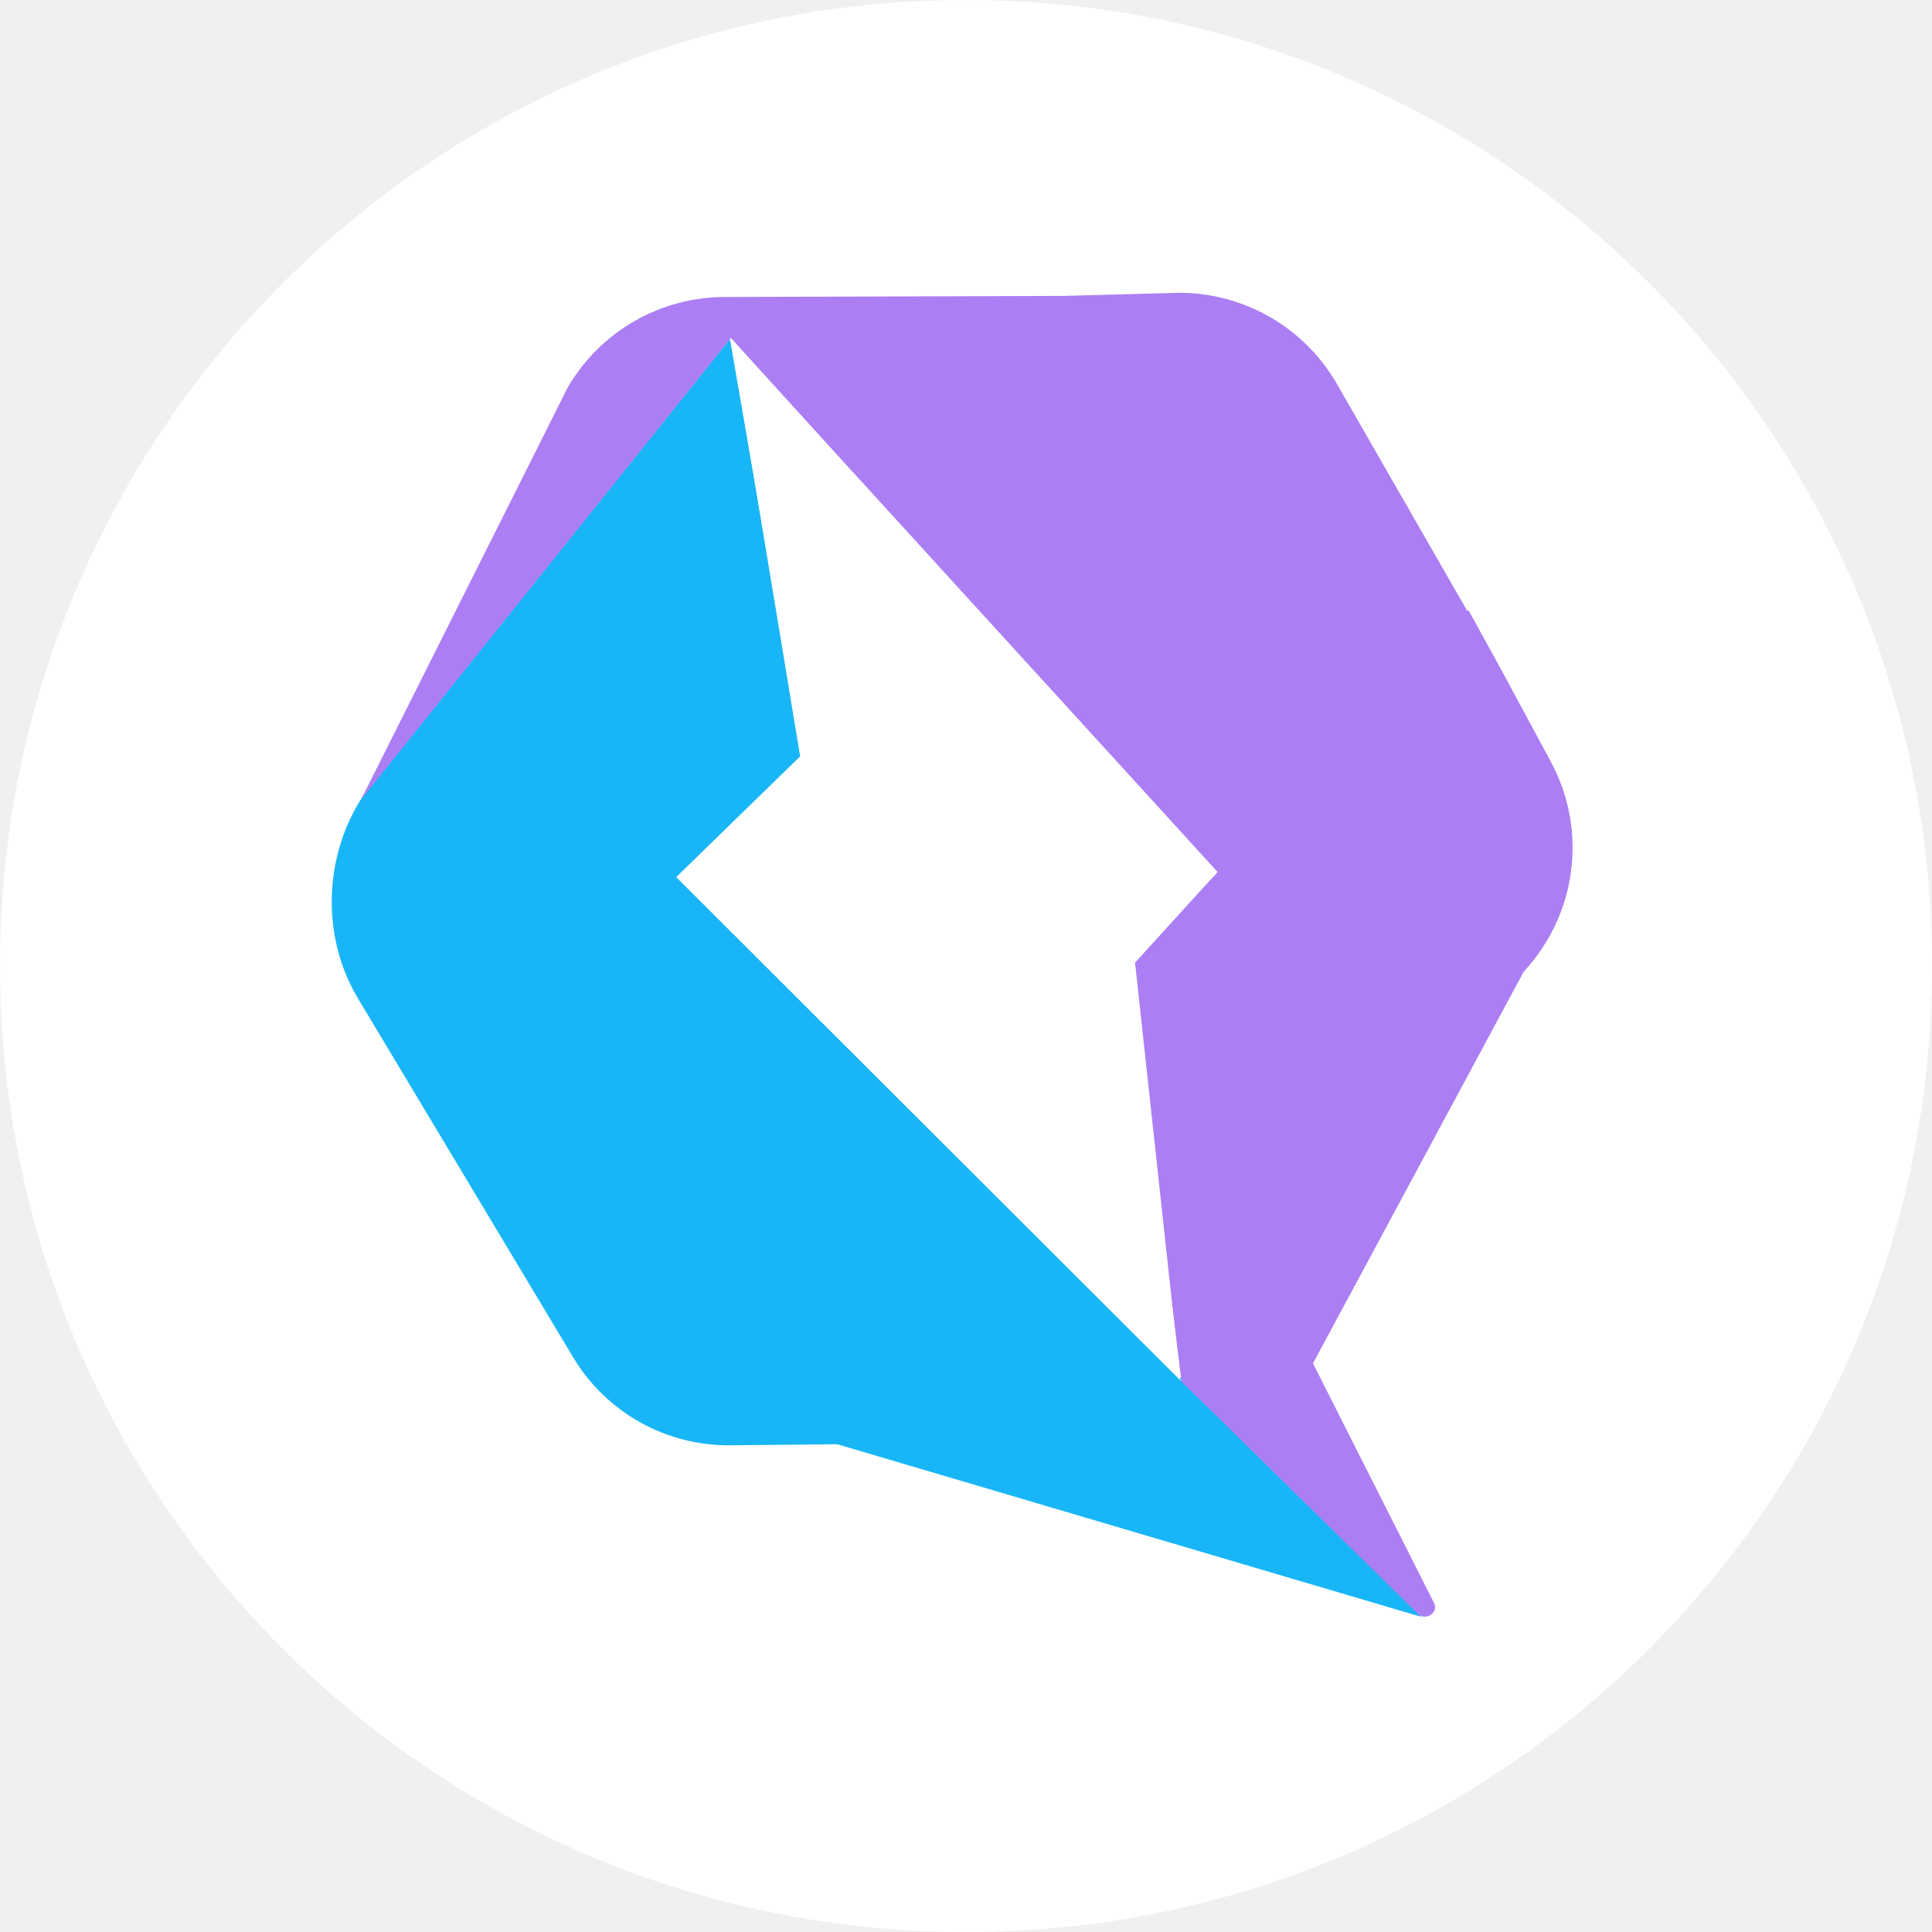
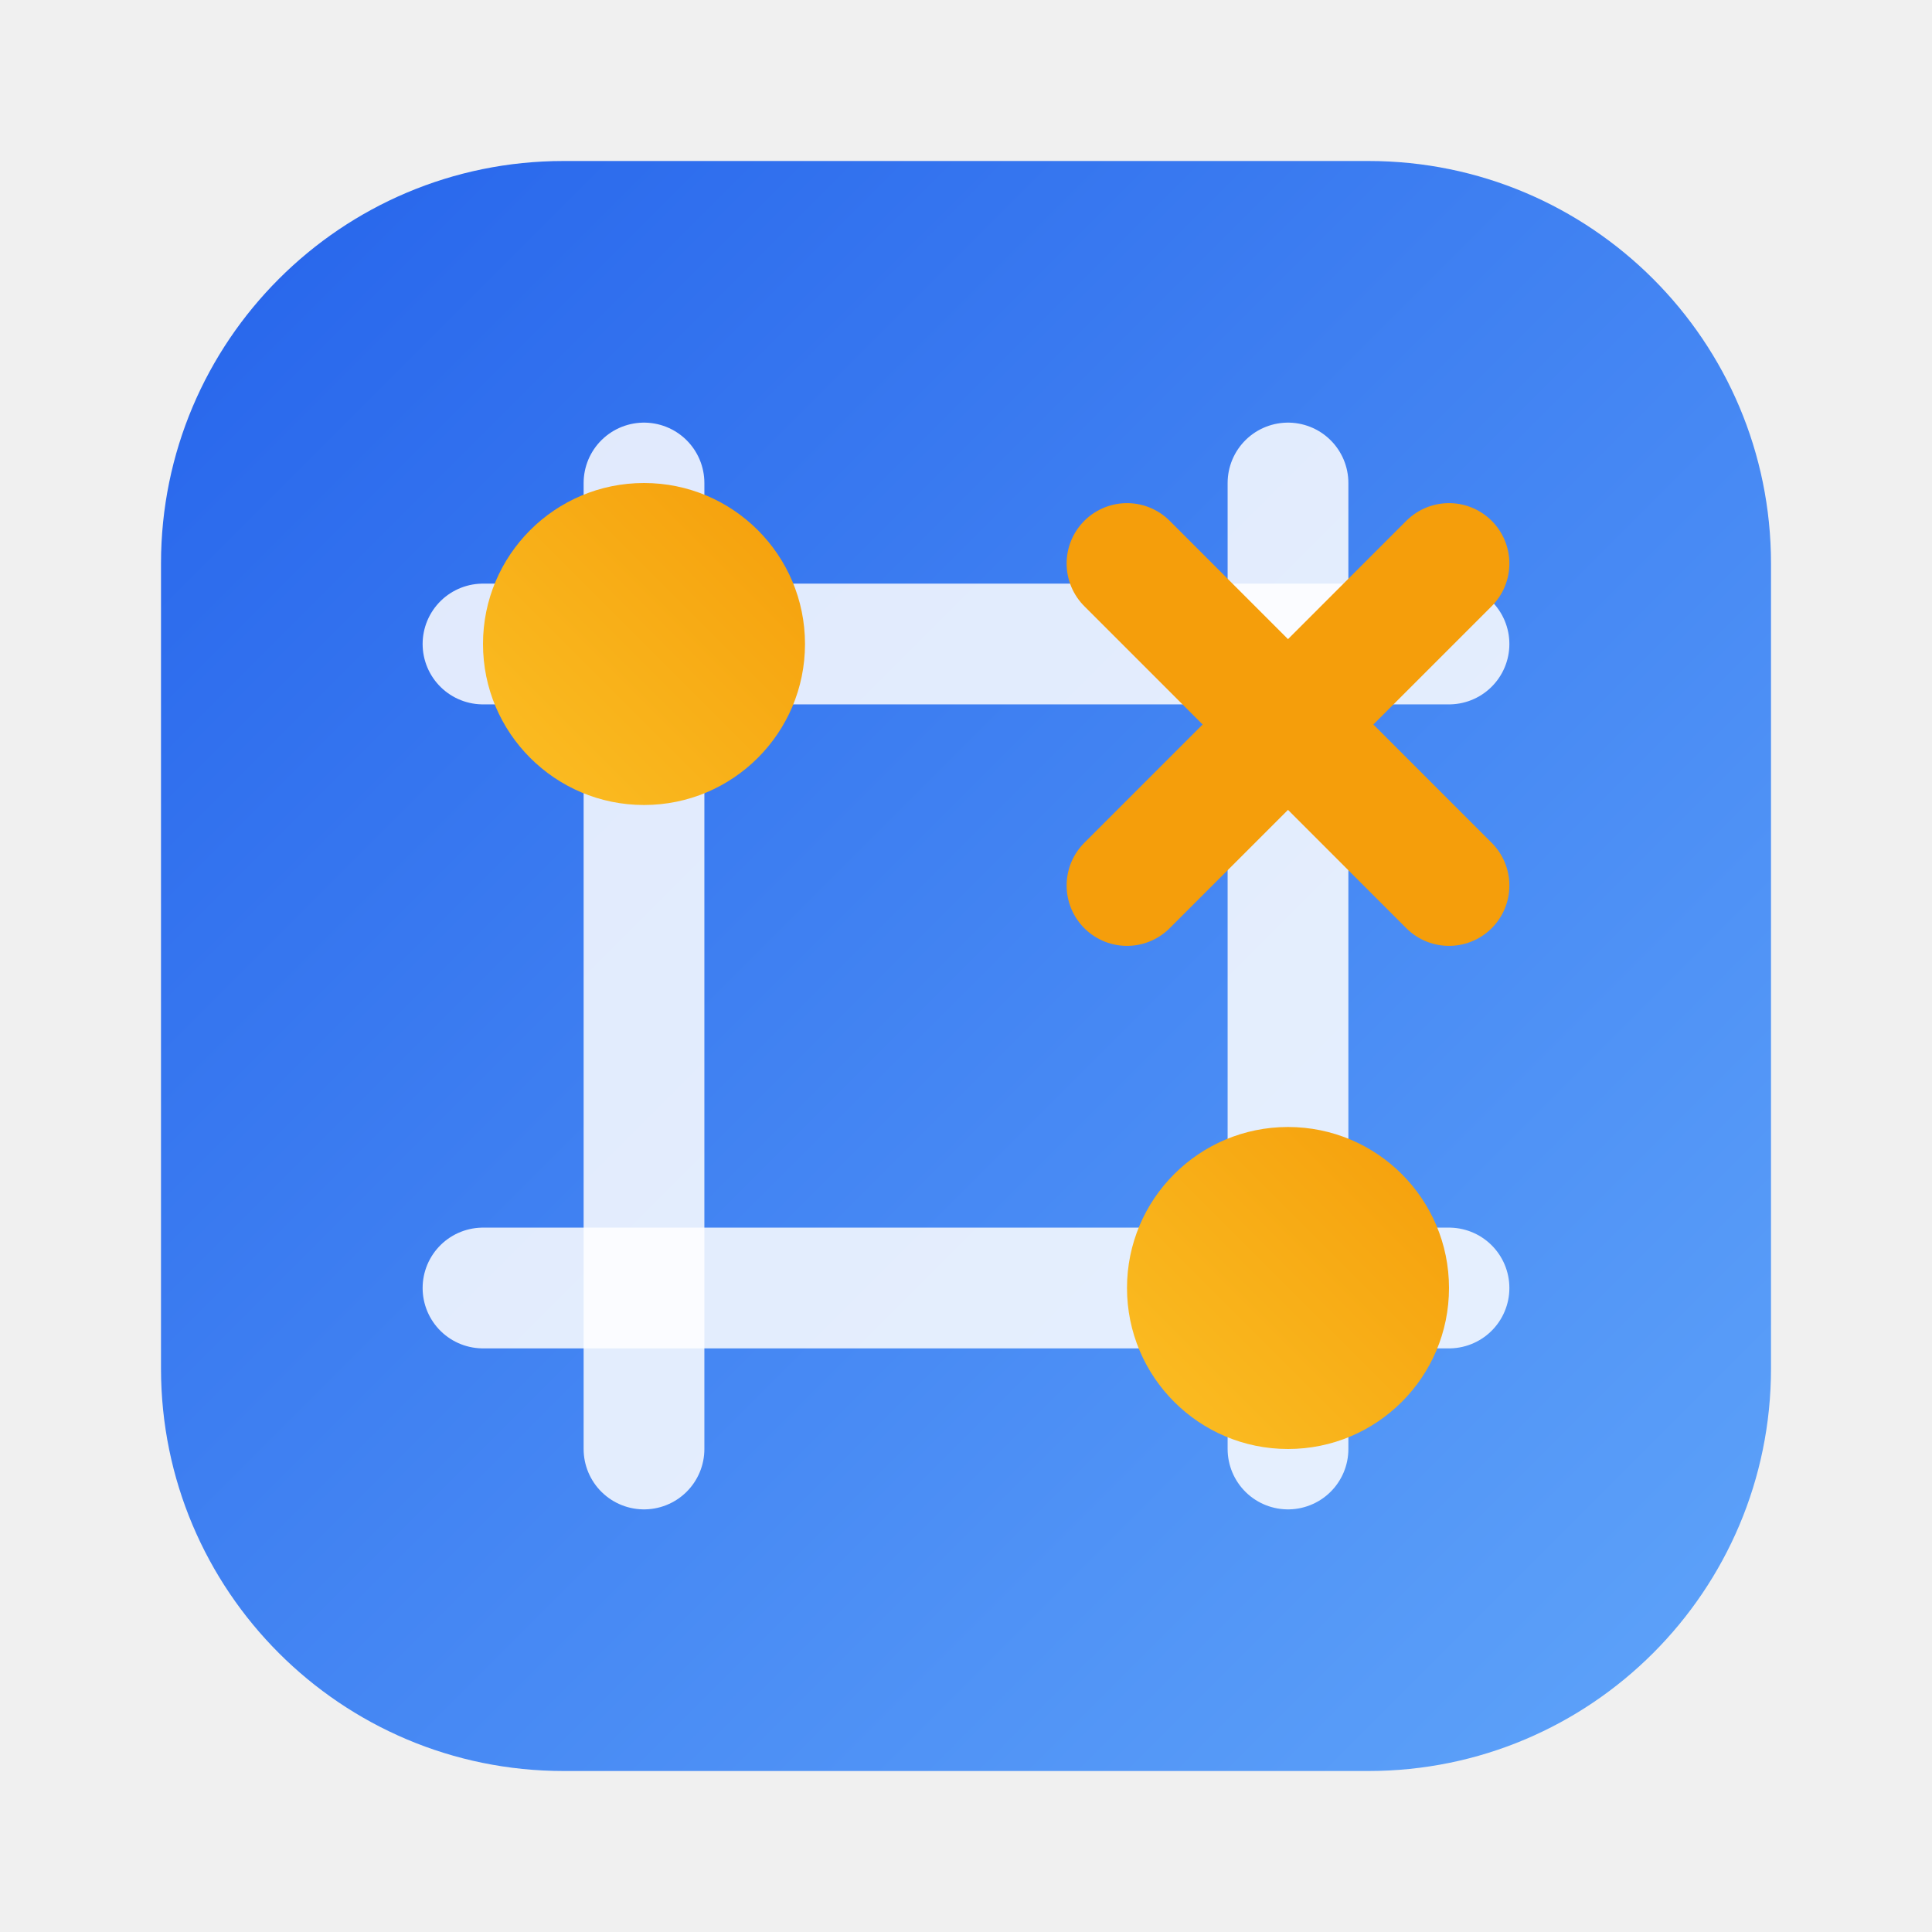
- <svg xmlns="http://www.w3.org/2000/svg" fill="none" viewBox="0 0 500 500">
-   <g clip-path="url(#a)">
-     <circle cx="250" cy="250" r="250" fill="#fff" />
-     <path fill="#18B6F6" d="m367.87 418.45-61.17-61.18-.94.13v-.67L175.7 227.53l32.05-31.13L188.9 87.73 99.56 199.09c-15.22 15.42-18.03 40.51-7.08 59.03l55.83 93.11a46.82 46.82 0 0 0 40.73 22.81l27.65-.27 151.18 44.68Z" />
-     <path fill="#AC7EF4" d="m401.25 196.94-12.29-22.81-6.41-11.67-2.54-4.56-.26.26-33.66-58.63a47.07 47.07 0 0 0-41.27-23.75l-29.51.8-88.01.28a47.07 47.07 0 0 0-40.33 23.34L93.4 207l95.76-119.54L314.7 226.19l-22.3 22.67 13.35 108.54.13-.26v.26h-.26l.26.27 10.42 10.2 50.62 49.78c2.13 2 5.6-.4 4.13-2.96l-31.25-61.85 54.5-101.3 1.73-2c.67-.81 1.33-1.62 1.87-2.42a46.8 46.8 0 0 0 3.34-50.18Z" />
-     <path fill="#fff" d="M315.1 225.65 189.18 87.6l17.9 108.14L175 227l130.5 130.27-11.75-108.14 21.37-23.48Z" />
+ <svg xmlns="http://www.w3.org/2000/svg" width="96" height="96" viewBox="0 0 96 96">
+   <defs>
+     <linearGradient id="g" x1="0" y1="0" x2="1" y2="1">
+       <stop offset="0" stop-color="#2563EB" />
+       <stop offset="1" stop-color="#60A5FA" />
+     </linearGradient>
+     <linearGradient id="a" x1="1" y1="0" x2="0" y2="1">
+       <stop offset="0" stop-color="#F59E0B" />
+       <stop offset="1" stop-color="#FBBF24" />
+     </linearGradient>
+   </defs>
+   <rect x="8" y="8" width="80" height="80" rx="20" fill="url(#g)" />
+   <g stroke="white" stroke-width="6" stroke-linecap="round">
+     <path d="M32 24 L32 72" opacity="0.85" />
+     <path d="M64 24 L64 72" opacity="0.85" />
+     <path d="M24 32 L72 32" opacity="0.85" />
+     <path d="M24 64 L72 64" opacity="0.85" />
  </g>
-   <defs>
-     <clipPath id="a">
-       <path fill="#fff" d="M0 0h500v500H0z" />
-     </clipPath>
-   </defs>
+   <g fill="url(#a)">
+     <circle cx="32" cy="32" r="8" />
+     <circle cx="64" cy="64" r="8" />
+   </g>
+   <g stroke="#F59E0B" stroke-width="6" stroke-linecap="round">
+     <path d="M56 28 L72 44" />
+     <path d="M72 28 L56 44" />
+   </g>
</svg>
